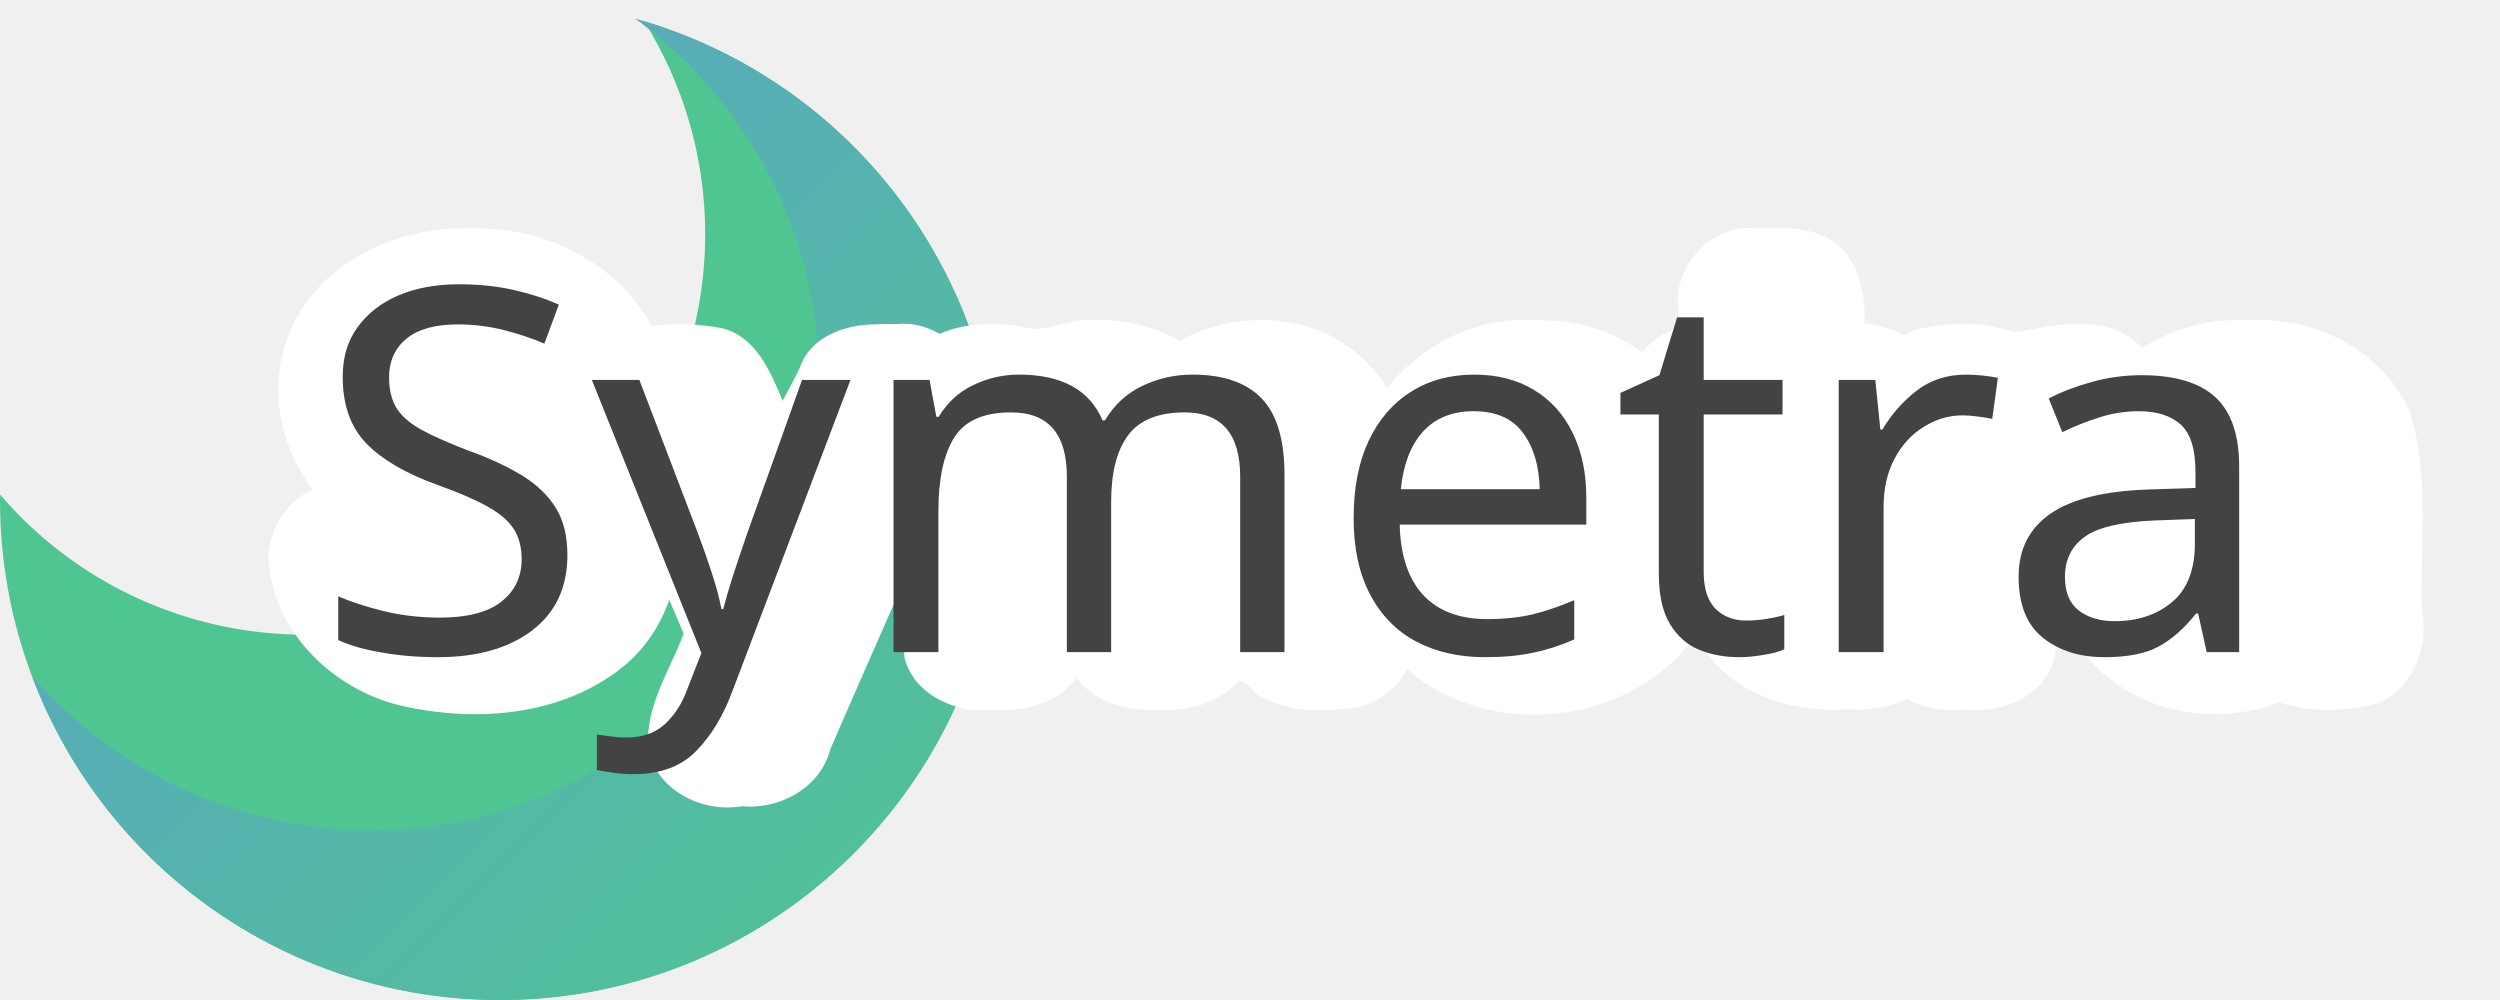
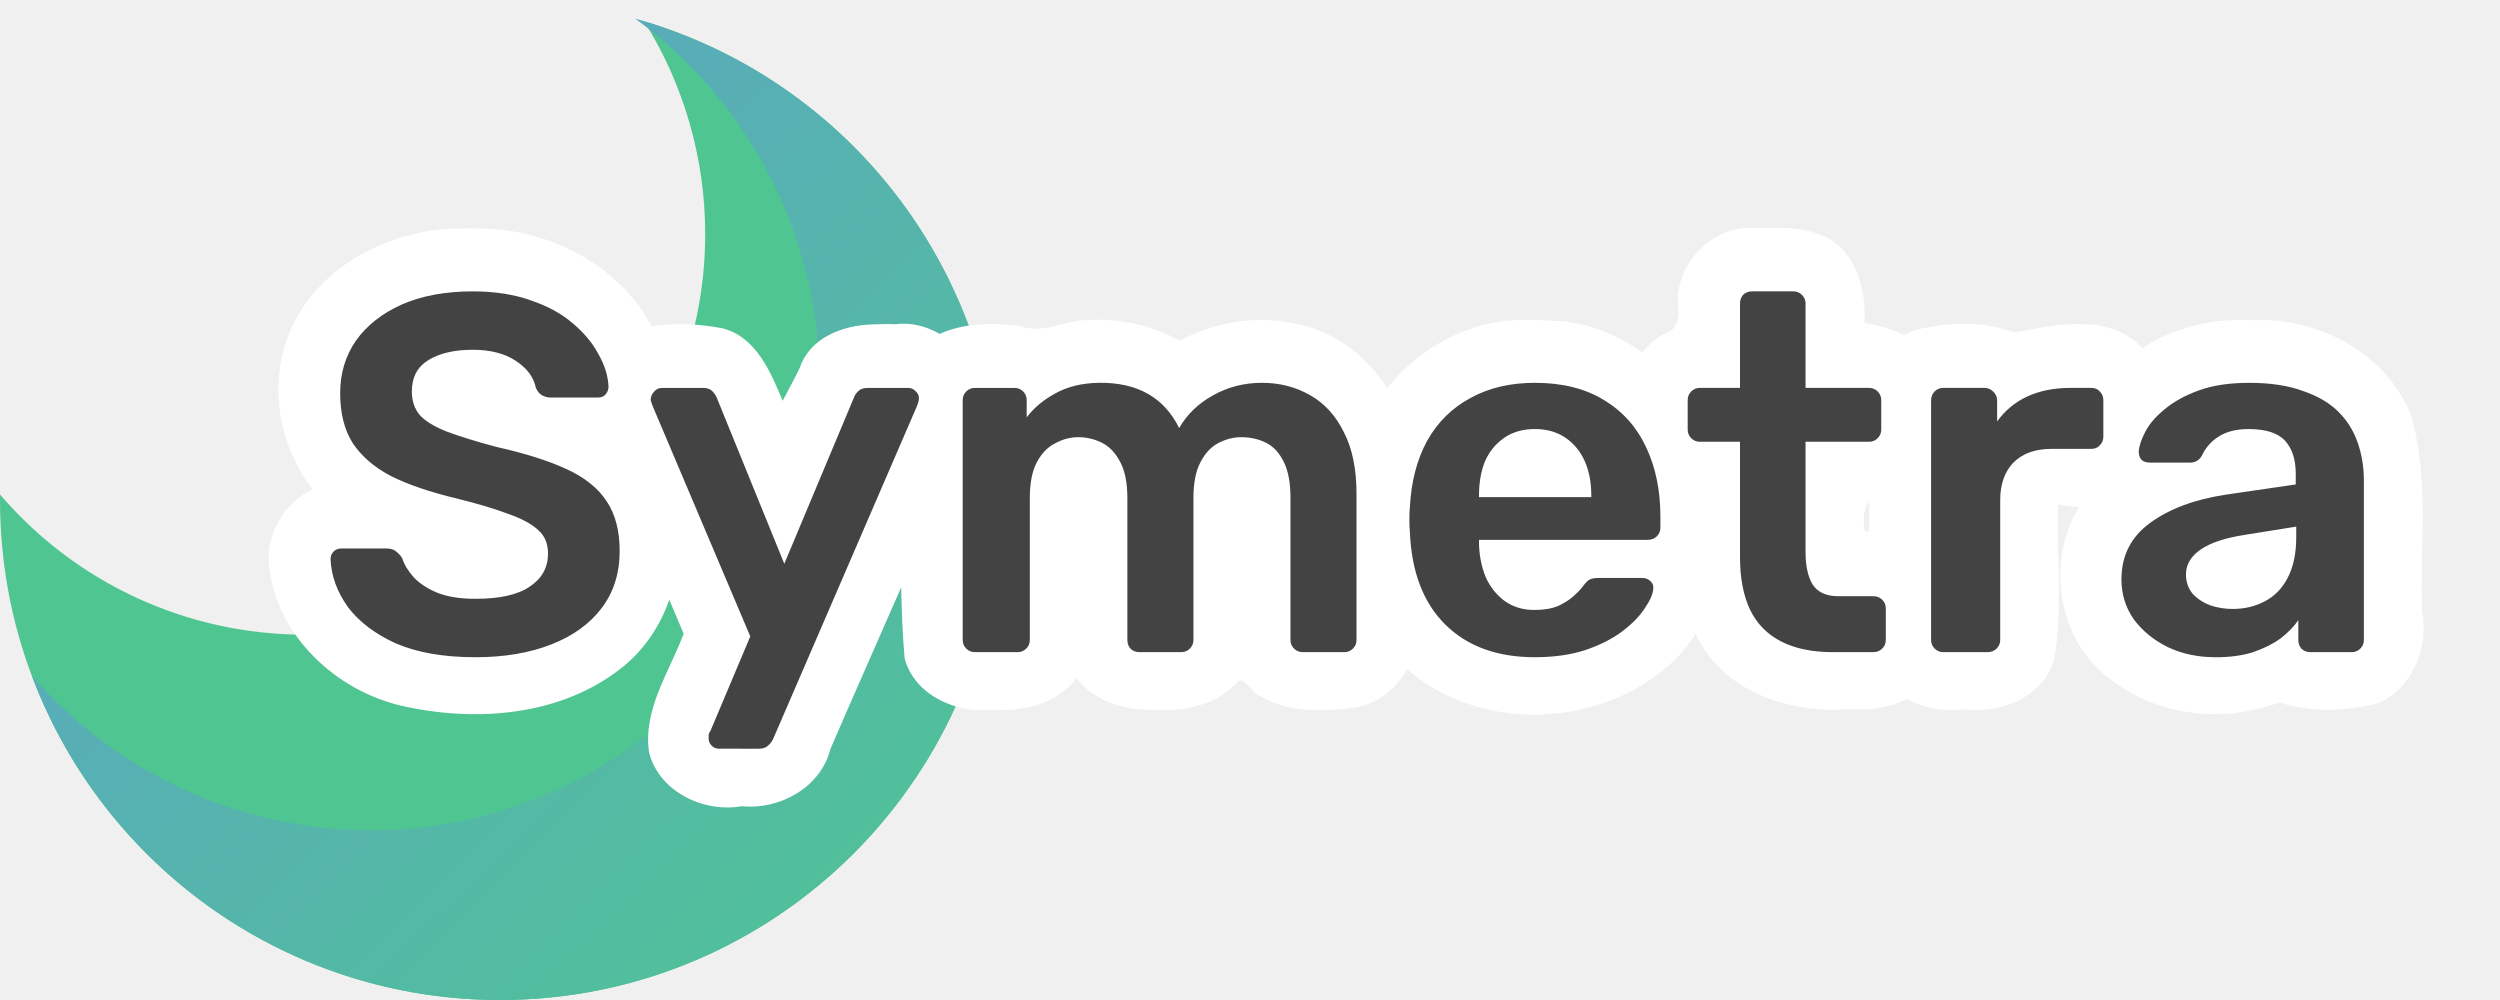
<svg xmlns="http://www.w3.org/2000/svg" xmlns:ns1="http://www.openswatchbook.org/uri/2009/osb" xmlns:xlink="http://www.w3.org/1999/xlink" width="500" height="200" viewBox="0 0 132.292 52.917" version="1.1" id="svg8">
  <defs id="defs2">
    <linearGradient id="linearGradient1053">
      <stop style="stop-color:#5da0cc;stop-opacity:1" offset="0" id="stop1049" />
      <stop style="stop-color:#4fc592;stop-opacity:1" offset="1" id="stop1051" />
    </linearGradient>
    <linearGradient id="linearGradient835" ns1:paint="solid">
      <stop style="stop-color:#ffffff;stop-opacity:1;" offset="0" id="stop833" />
    </linearGradient>
    <linearGradient xlink:href="#linearGradient1053" id="linearGradient1055" x1="0.668" y1="0.8" x2="52.248" y2="52.784" gradientUnits="userSpaceOnUse" gradientTransform="scale(3.779528)" />
  </defs>
  <g id="layer1">
    <path id="path1175" style="display:inline;fill:#4fc592;fill-opacity:1;stroke:none;stroke-width:0;stroke-miterlimit:4;stroke-dasharray:none;stroke-opacity:1" d="M 128.818,4.244 A 80.148,80.148 0 0 1 141.041,46.785 80.148,80.148 0 0 1 60.893,126.934 80.148,80.148 0 0 1 0.008,98.904 100,100 0 0 0 0,100 100,100 0 0 0 100,200 100,100 0 0 0 200,100 100,100 0 0 0 128.818,4.244 Z" transform="scale(0.2645833)" />
    <path id="path10" style="display:inline;fill:url(#linearGradient1055);fill-opacity:1;fill-rule:evenodd;stroke-width:1" d="M 127.049,3.729 A 89.79,89.79 0 0 1 163.898,76.25 89.79,89.79 0 0 1 74.107,166.041 89.79,89.79 0 0 1 6.416,135.242 100,100 0 0 0 100,200 100,100 0 0 0 200,100 100,100 0 0 0 127.049,3.729 Z" transform="scale(0.2645833)" />
    <g aria-label="Symetra" id="text14-0" style="font-style:normal;font-variant:normal;font-weight:500;font-stretch:normal;font-size:26.891px;line-height:1.25;font-family:Rubik;-inkscape-font-specification:'Rubik Medium';fill:#434343;fill-opacity:1;stroke:none;stroke-width:0;stroke-miterlimit:4;stroke-dasharray:none;stroke-opacity:1" transform="translate(-1.752312,0.5184219)">
      <path id="path963" style="font-style:normal;font-variant:normal;font-weight:500;font-stretch:normal;font-size:26.891px;font-family:Rubik;-inkscape-font-specification:'Rubik Medium';fill:#ffffff;fill-opacity:1;stroke:none;stroke-width:0;stroke-miterlimit:4;stroke-dasharray:none;stroke-opacity:1" d="m 361.811,43.605 c -1.784,-0.014 -3.574,0.04 -5.332,0.014 -7.846,0.024 -14.514,7.26 -14.312,15.023 0.499,2.401 0.086,5.579 -2.773,6.164 -1.711,0.941 -3.152,2.221 -4.32,3.715 -4.877,-3.499 -10.565,-5.78 -16.381,-6.248 -3.021,-0.197 -6.105,-0.332 -9.162,-0.199 -9.321,0.48 -18.176,5.252 -24.135,12.008 -0.465,0.506 -0.906,1.03 -1.336,1.562 -4.044,-6.26 -10.166,-11.114 -17.607,-12.688 -8.006,-1.997 -16.677,-0.685 -23.904,3.236 -5.597,-3.213 -12.078,-4.494 -18.492,-4.148 -4.514,0.073 -8.879,2.897 -13.428,1.219 -5.313,-0.699 -11.137,-0.676 -16.082,1.555 -2.672,-1.557 -5.779,-2.341 -8.879,-1.939 -1.548,-0.072 -3.093,-0.007 -4.641,0.051 -5.844,0.168 -12.433,2.645 -14.438,8.66 -1.069,2.242 -2.294,4.405 -3.434,6.613 -2.426,-5.82 -5.345,-12.875 -12.158,-14.527 -4.453,-0.849 -9.383,-1.086 -14.08,-0.404 -5.745,-10.968 -17.853,-18 -30.072,-19.281 -2.752,-0.284 -5.524,-0.334 -8.289,-0.26 -14.079,0.082 -29.035,7.821 -34.275,21.424 -3.932,10.195 -1.822,22.198 4.889,30.744 -5.772,2.709 -9.421,9.047 -8.74,15.398 1.513,13.792 13.242,24.775 26.393,27.875 15.04,3.435 32.329,2.123 44.645,-7.975 4.187,-3.481 7.234,-8.116 9.008,-13.203 0.959,2.263 1.918,4.526 2.877,6.789 -2.867,7.695 -8.237,15.25 -6.898,23.832 2.032,7.811 10.97,12.037 18.561,10.664 7.564,0.777 15.779,-3.777 17.688,-11.434 4.659,-10.803 9.455,-21.557 14.156,-32.35 0.095,4.761 0.285,9.504 0.682,14.205 2.001,7.512 10.577,11.167 17.807,10.283 6.095,0.408 12.718,-1.259 16.6,-6.307 3.546,4.519 9.316,6.411 14.902,6.33 5.984,0.366 12.511,-0.6 16.834,-5.156 1.747,-2.255 3.173,1.98 5.115,2.492 5.782,3.38 12.924,2.992 19.322,2.162 4.207,-0.938 7.986,-3.872 9.926,-7.686 0.8,0.728 1.637,1.423 2.523,2.072 11.112,7.86 25.681,9.046 38.32,4.201 6.584,-2.637 13.075,-7.131 16.842,-13.26 0.807,1.654 1.772,3.248 2.965,4.748 6.529,8.071 17.483,11.028 27.512,10.318 3.867,0.254 8.271,-0.226 11.809,-2.041 3.506,1.913 7.763,2.644 11.635,2.043 7.585,1.092 17.041,-3.151 18.061,-11.471 1.402,-9.768 0.183,-19.645 0.533,-29.463 1.359,0.293 2.78,0.445 4.211,0.455 -6.777,10.897 -4.345,26.932 6.338,34.523 9.364,7.401 22.653,8.765 33.684,4.582 6.345,2.097 13.369,1.813 19.762,0.17 6.912,-3.015 10.245,-11.316 8.773,-18.473 -0.461,-13.126 1.583,-26.656 -2.299,-39.424 -4.938,-12.053 -18.204,-19.157 -30.926,-18.73 -1.59,-0.052 -3.183,-0.011 -4.773,-0.006 -6.234,0.18 -12.579,2.166 -17.936,5.578 -2.861,-3.025 -7.1,-4.749 -11.314,-4.725 -1.32,-0.104 -2.633,-0.046 -3.953,0.01 -3.56,0.127 -7.095,1.262 -10.551,1.557 -6.071,-2.295 -12.901,-1.966 -19.139,-0.582 -0.975,0.31 -1.876,0.736 -2.711,1.248 -0.135,-0.073 -0.258,-0.156 -0.396,-0.225 -2.305,-1.313 -4.943,-1.772 -7.508,-2.293 0.437,-6.814 -1.868,-15.197 -8.965,-17.701 -2.792,-1.093 -5.754,-1.305 -8.729,-1.328 z m 18.684,54.783 c -0.011,1.99 -0.021,3.978 -0.029,5.967 -0.284,-0.017 -0.568,-0.033 -0.852,-0.035 -0.387,-1.902 -0.415,-4.481 0.881,-5.932 z" transform="scale(0.2645833)" />
-       <text xml:space="preserve" style="font-style:normal;font-variant:normal;font-weight:500;font-stretch:normal;font-size:26.891px;line-height:1.25;font-family:Rubik;-inkscape-font-specification:'Rubik Medium';fill:#434343;fill-opacity:1;stroke:none;stroke-width:0;stroke-miterlimit:4;stroke-dasharray:none;stroke-opacity:1" x="18.276" y="33.991" id="text14">
-         <tspan id="tspan12" x="18.276" y="33.991" style="font-style:normal;font-variant:normal;font-weight:500;font-stretch:normal;font-size:26.891px;font-family:Rubik;-inkscape-font-specification:'Rubik Medium';fill:#434343;fill-opacity:1;stroke:none;stroke-width:0;stroke-miterlimit:4;stroke-dasharray:none;stroke-opacity:1">Symetra</tspan>
-       </text>
+       <path id="path854" style="font-style:normal;font-variant:normal;font-weight:500;font-stretch:normal;font-size:26.891px;font-family:Rubik;-inkscape-font-specification:'Rubik Medium';fill:#434343;fill-opacity:1;stroke:none;stroke-width:0;stroke-miterlimit:4;stroke-dasharray:none;stroke-opacity:1" d="m 118.987,34.26 q -1.398,0 -2.528,-0.538 -1.129,-0.565 -1.802,-1.479 -0.645,-0.941 -0.645,-2.097 0,-1.882 1.506,-2.985 1.533,-1.129 4.034,-1.506 l 3.684,-0.538 V 24.552 q 0,-1.129 -0.565,-1.748 -0.565,-0.618 -1.936,-0.618 -0.968,0 -1.587,0.403 -0.592,0.376 -0.887,1.022 -0.215,0.35 -0.618,0.35 h -2.124 q -0.296,0 -0.457,-0.161 -0.134,-0.161 -0.134,-0.43 0.027,-0.43 0.35,-1.049 0.323,-0.618 1.022,-1.183 0.699,-0.592 1.802,-0.995 1.103,-0.403 2.662,-0.403 1.694,0 2.85,0.43 1.183,0.403 1.882,1.103 0.699,0.699 1.022,1.64 0.323,0.941 0.323,1.99 v 8.444 q 0,0.269 -0.188,0.457 -0.188,0.188 -0.457,0.188 h -2.178 q -0.296,0 -0.484,-0.188 -0.161,-0.188 -0.161,-0.457 v -1.049 q -0.35,0.511 -0.941,0.968 -0.592,0.43 -1.452,0.726 -0.834,0.269 -1.99,0.269 z m 0.914,-2.555 q 0.941,0 1.694,-0.403 0.78,-0.403 1.21,-1.237 0.457,-0.861 0.457,-2.151 v -0.565 l -2.689,0.43 q -1.587,0.242 -2.366,0.78 -0.78,0.538 -0.78,1.318 0,0.592 0.35,1.022 0.376,0.403 0.941,0.618 0.565,0.188 1.183,0.188 z m -15.317,2.286 q -0.269,0 -0.457,-0.188 -0.188,-0.188 -0.188,-0.457 V 20.68 q 0,-0.296 0.188,-0.484 0.188,-0.188 0.457,-0.188 h 2.178 q 0.269,0 0.457,0.188 0.215,0.188 0.215,0.484 v 1.103 q 0.618,-0.861 1.587,-1.318 0.995,-0.457 2.286,-0.457 h 1.103 q 0.296,0 0.457,0.188 0.188,0.188 0.188,0.457 v 1.936 q 0,0.269 -0.188,0.457 -0.161,0.188 -0.457,0.188 h -2.097 q -1.291,0 -2.017,0.726 -0.699,0.726 -0.699,1.99 v 7.395 q 0,0.269 -0.188,0.457 -0.188,0.188 -0.484,0.188 z m -5.862,0 q -1.613,0 -2.716,-0.565 -1.103,-0.565 -1.64,-1.667 -0.538,-1.129 -0.538,-2.797 v -6.104 h -2.124 q -0.269,0 -0.457,-0.188 -0.188,-0.188 -0.188,-0.457 v -1.56 q 0,-0.269 0.188,-0.457 0.188,-0.188 0.457,-0.188 h 2.124 v -4.464 q 0,-0.269 0.161,-0.457 0.188,-0.188 0.484,-0.188 h 2.178 q 0.269,0 0.457,0.188 0.188,0.188 0.188,0.457 v 4.464 h 3.361 q 0.269,0 0.457,0.188 0.188,0.188 0.188,0.457 v 1.56 q 0,0.269 -0.188,0.457 -0.188,0.188 -0.457,0.188 h -3.361 v 5.835 q 0,1.103 0.376,1.721 0.403,0.618 1.371,0.618 h 1.855 q 0.269,0 0.457,0.188 0.188,0.188 0.188,0.457 v 1.667 q 0,0.269 -0.188,0.457 -0.188,0.188 -0.457,0.188 z m -15.748,0.269 q -2.985,0 -4.733,-1.721 -1.748,-1.721 -1.882,-4.894 -0.027,-0.269 -0.027,-0.672 0,-0.43 0.027,-0.672 0.108,-2.017 0.914,-3.496 0.834,-1.479 2.286,-2.259 1.452,-0.807 3.415,-0.807 2.178,0 3.657,0.914 1.479,0.887 2.232,2.501 0.753,1.587 0.753,3.684 v 0.565 q 0,0.269 -0.188,0.457 -0.188,0.188 -0.484,0.188 h -8.928 q 0,0 0,0.081 0,0.081 0,0.134 0.027,0.941 0.35,1.748 0.35,0.78 0.995,1.264 0.672,0.484 1.587,0.484 0.753,0 1.264,-0.215 0.511,-0.242 0.834,-0.538 0.323,-0.296 0.457,-0.484 0.242,-0.323 0.376,-0.376 0.161,-0.081 0.457,-0.081 h 2.313 q 0.269,0 0.43,0.161 0.188,0.161 0.161,0.403 -0.027,0.43 -0.457,1.049 -0.403,0.618 -1.183,1.21 -0.78,0.592 -1.963,0.995 -1.156,0.376 -2.662,0.376 z m -2.958,-8.471 h 5.943 v -0.081 q 0,-1.049 -0.35,-1.829 -0.35,-0.78 -1.022,-1.237 -0.672,-0.457 -1.613,-0.457 -0.941,0 -1.613,0.457 -0.672,0.457 -1.022,1.237 -0.323,0.78 -0.323,1.829 z m -26.676,8.202 q -0.269,0 -0.457,-0.188 -0.188,-0.188 -0.188,-0.457 v -12.692 q 0,-0.269 0.188,-0.457 0.188,-0.188 0.457,-0.188 h 2.097 q 0.269,0 0.457,0.188 0.188,0.188 0.188,0.457 v 0.914 q 0.565,-0.753 1.506,-1.264 0.968,-0.538 2.286,-0.565 3.066,-0.054 4.276,2.393 0.618,-1.076 1.775,-1.721 1.183,-0.672 2.608,-0.672 1.398,0 2.528,0.645 1.156,0.645 1.802,1.963 0.672,1.291 0.672,3.281 v 7.718 q 0,0.269 -0.188,0.457 -0.188,0.188 -0.457,0.188 h -2.205 q -0.269,0 -0.457,-0.188 -0.188,-0.188 -0.188,-0.457 v -7.503 q 0,-1.21 -0.35,-1.909 Q 69.341,23.208 68.749,22.912 68.158,22.616 67.432,22.616 q -0.592,0 -1.183,0.296 -0.592,0.296 -0.968,1.022 -0.376,0.699 -0.376,1.909 v 7.503 q 0,0.269 -0.188,0.457 -0.188,0.188 -0.457,0.188 H 62.054 q -0.296,0 -0.484,-0.188 -0.161,-0.188 -0.161,-0.457 v -7.503 q 0,-1.21 -0.376,-1.909 -0.376,-0.726 -0.968,-1.022 -0.592,-0.296 -1.264,-0.296 -0.618,0 -1.21,0.323 -0.592,0.296 -0.968,0.995 -0.376,0.699 -0.376,1.909 v 7.503 q 0,0.269 -0.188,0.457 -0.188,0.188 -0.457,0.188 z m -13.553,5.109 q -0.215,0 -0.376,-0.161 -0.161,-0.161 -0.161,-0.376 0,-0.108 0,-0.215 0.027,-0.081 0.108,-0.215 l 2.097,-4.975 -5.163,-12.181 q -0.108,-0.269 -0.108,-0.376 0.027,-0.242 0.188,-0.403 0.161,-0.188 0.403,-0.188 h 2.178 q 0.323,0 0.484,0.161 0.161,0.161 0.242,0.35 l 3.576,8.793 3.684,-8.793 q 0.081,-0.215 0.242,-0.35 0.161,-0.161 0.484,-0.161 h 2.151 q 0.215,0 0.376,0.161 0.188,0.161 0.188,0.376 0,0.161 -0.108,0.43 l -7.61,17.613 q -0.108,0.215 -0.269,0.35 -0.161,0.161 -0.484,0.161 z M 26.908,34.26 q -2.501,0 -4.195,-0.726 -1.667,-0.753 -2.555,-1.936 -0.861,-1.21 -0.914,-2.528 0,-0.242 0.161,-0.403 0.161,-0.161 0.403,-0.161 h 2.393 q 0.35,0 0.511,0.161 0.188,0.134 0.323,0.35 0.161,0.511 0.618,1.022 0.457,0.484 1.237,0.807 0.807,0.323 2.017,0.323 1.936,0 2.877,-0.645 0.968,-0.645 0.968,-1.748 0,-0.78 -0.511,-1.237 -0.511,-0.484 -1.587,-0.861 -1.049,-0.403 -2.797,-0.834 -2.017,-0.484 -3.388,-1.156 -1.345,-0.699 -2.044,-1.748 -0.672,-1.049 -0.672,-2.662 0,-1.56 0.834,-2.77 0.861,-1.21 2.42,-1.909 1.587,-0.699 3.765,-0.699 1.748,0 3.092,0.484 1.345,0.457 2.232,1.237 0.887,0.753 1.345,1.64 0.484,0.861 0.511,1.694 0,0.215 -0.161,0.403 -0.134,0.161 -0.403,0.161 h -2.501 q -0.215,0 -0.43,-0.108 -0.215,-0.108 -0.35,-0.403 -0.161,-0.834 -1.049,-1.425 -0.887,-0.592 -2.286,-0.592 -1.452,0 -2.339,0.538 -0.887,0.538 -0.887,1.667 0,0.753 0.43,1.264 0.457,0.484 1.425,0.861 0.995,0.376 2.608,0.807 2.286,0.511 3.738,1.183 1.452,0.672 2.124,1.721 0.672,1.022 0.672,2.608 0,1.775 -0.968,3.039 -0.941,1.237 -2.662,1.909 -1.721,0.672 -4.007,0.672 z" />
    </g>
  </g>
</svg>
